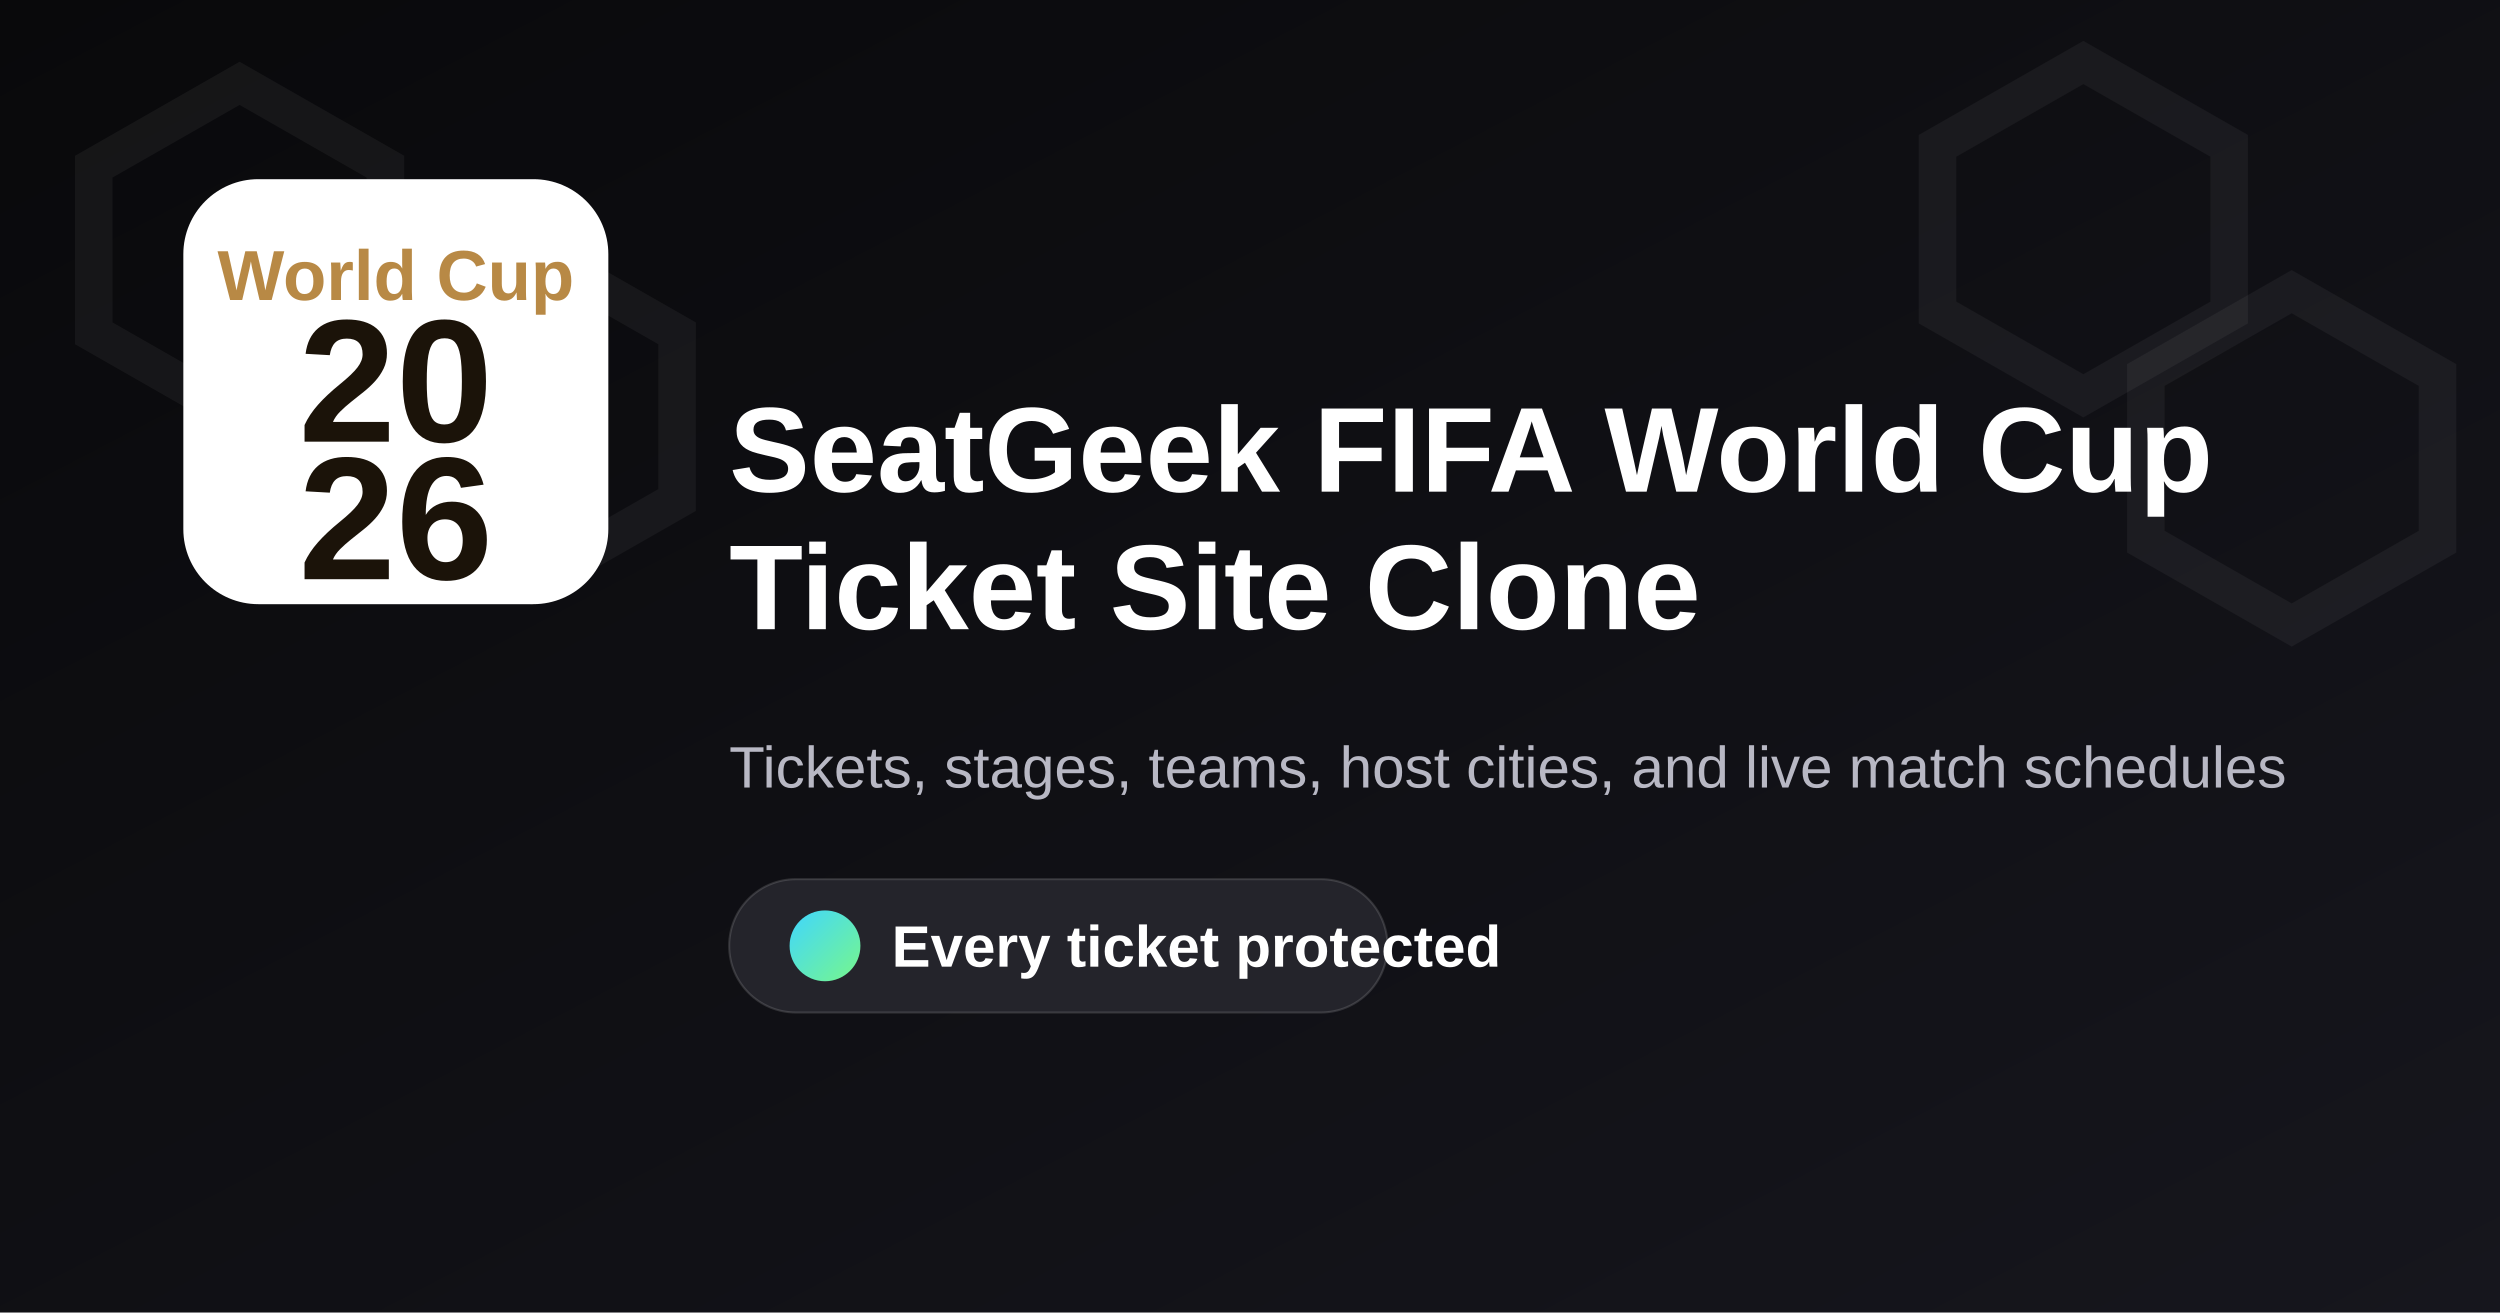
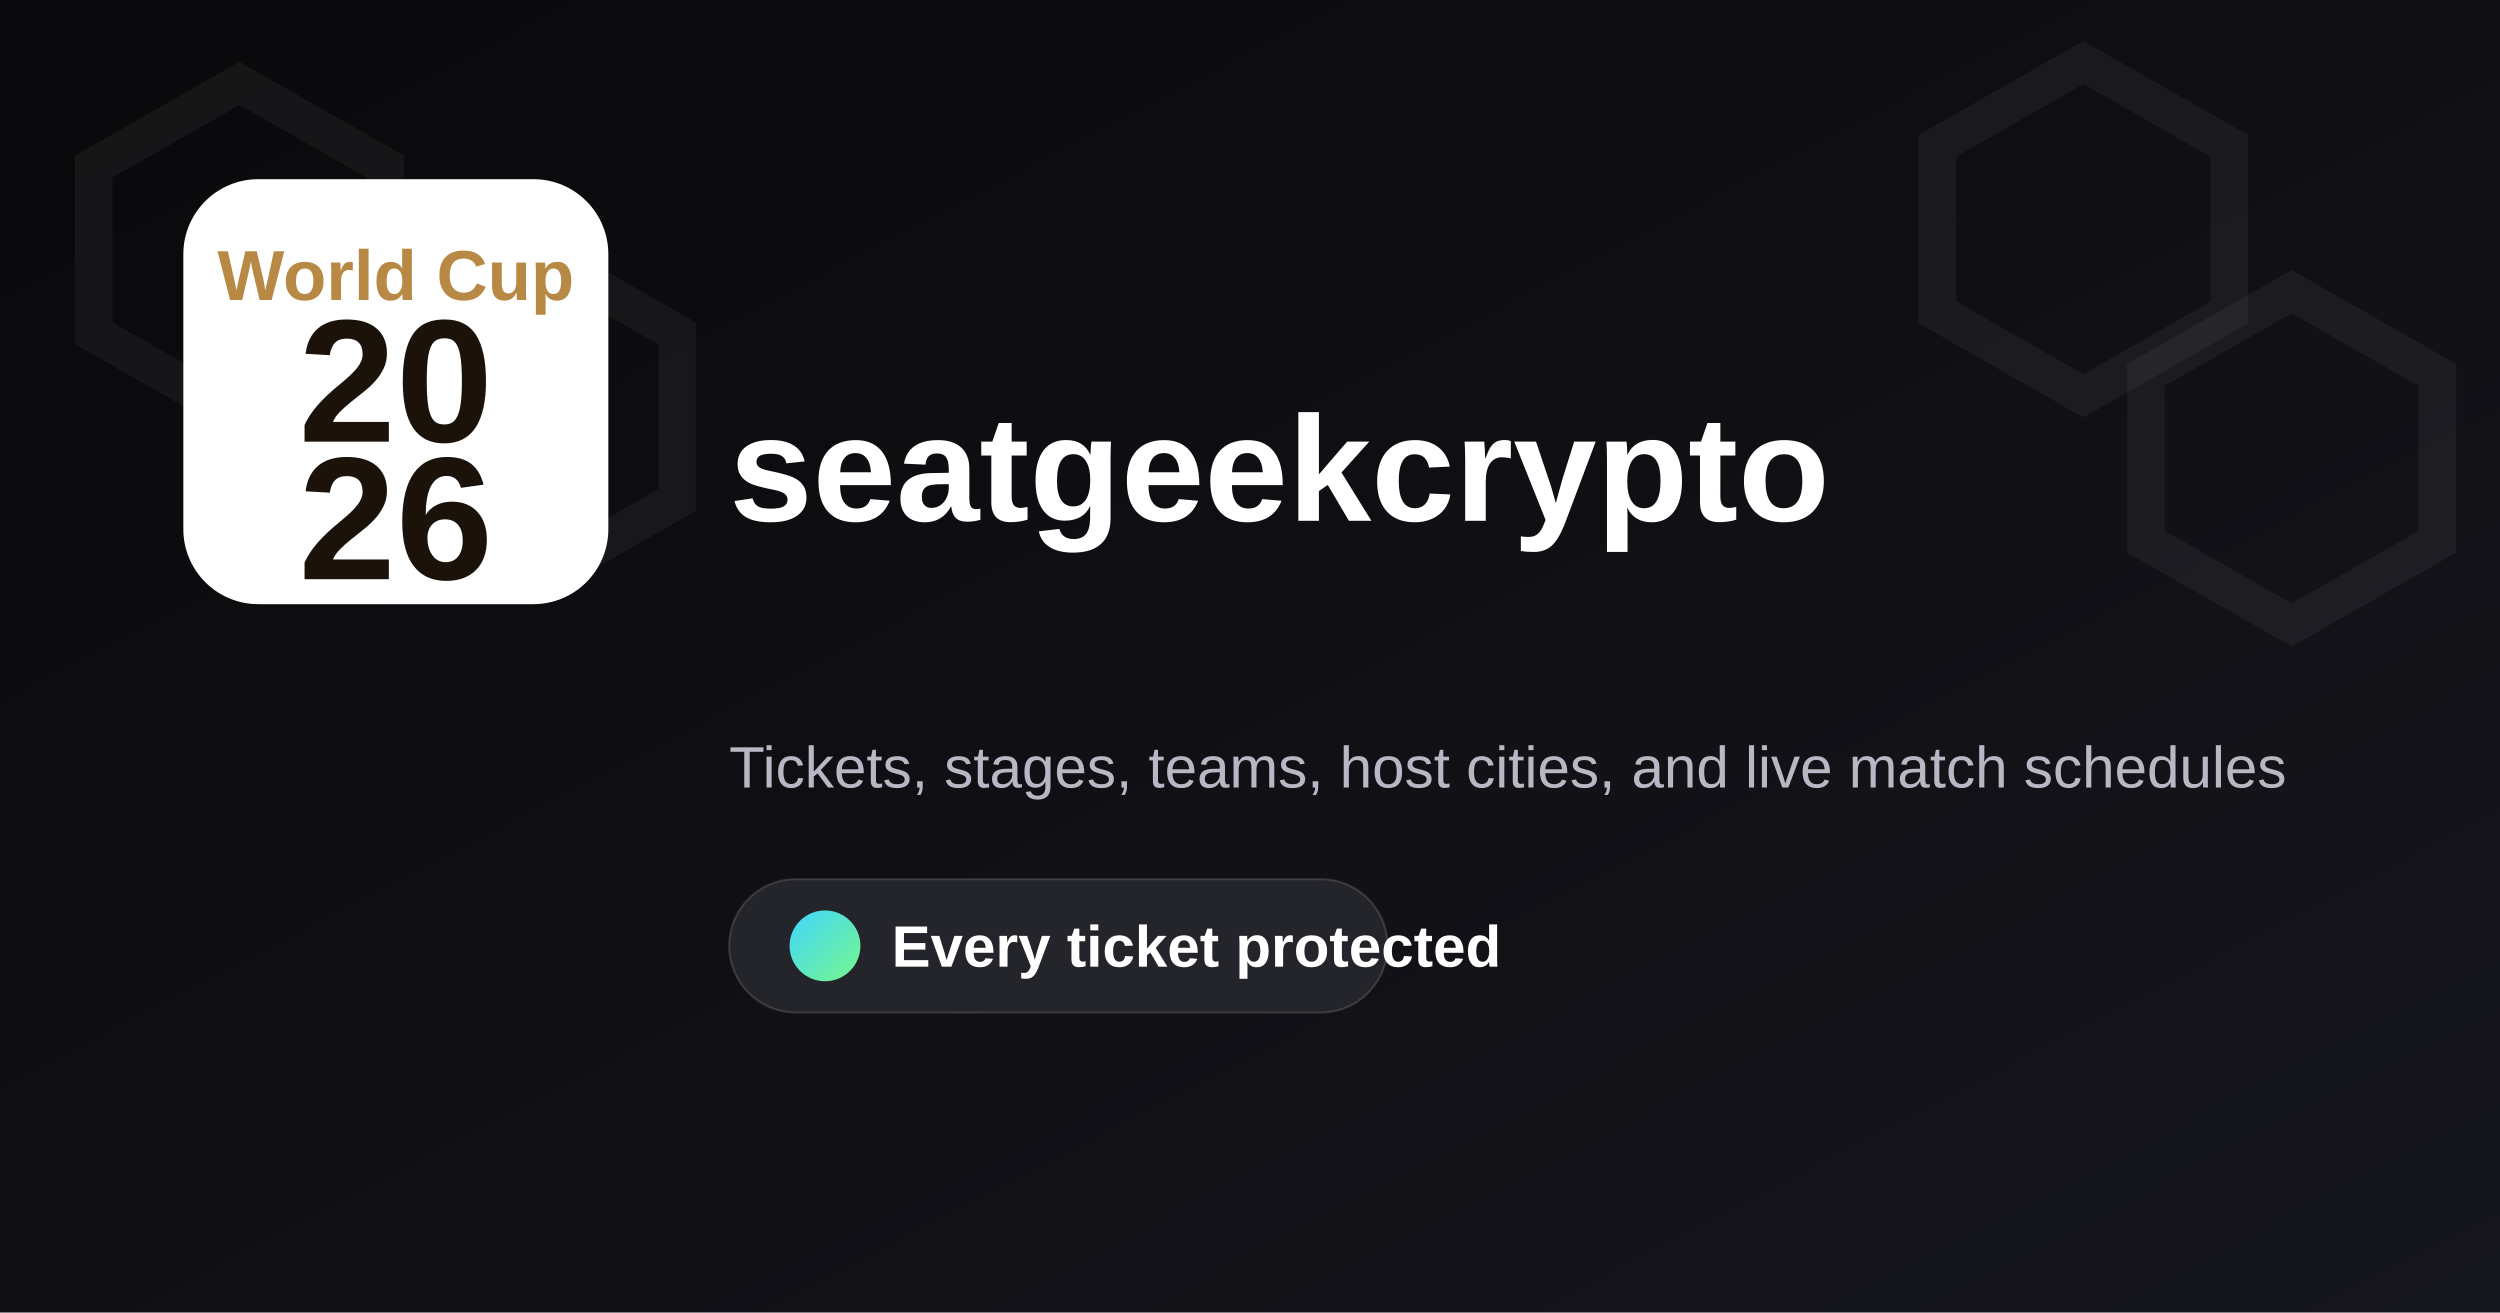
<svg xmlns="http://www.w3.org/2000/svg" width="1200" height="630" viewBox="0 0 1200 630" role="img" aria-labelledby="title desc">
  <defs>
    <linearGradient id="bg" x1="0" y1="0" x2="1" y2="1">
      <stop offset="0%" stop-color="#09090b" />
      <stop offset="100%" stop-color="#16161d" />
    </linearGradient>
    <linearGradient id="accent" x1="0" y1="0" x2="1" y2="1">
      <stop offset="0%" stop-color="#40d6ff" />
      <stop offset="100%" stop-color="#77f78b" />
    </linearGradient>
  </defs>
  <rect width="1200" height="630" fill="url(#bg)" />
  <g fill="none" stroke="rgba(255,255,255,0.05)" stroke-width="18">
    <path d="M45 80l70-40 70 40v80l-70 40-70-40z" />
    <path d="M185 160l70-40 70 40v80l-70 40-70-40z" />
    <path d="M930 70l70-40 70 40v80l-70 40-70-40z" />
    <path d="M1030 180l70-40 70 40v80l-70 40-70-40z" />
  </g>
  <rect x="88" y="86" width="204" height="204" rx="36" fill="#ffffff" />
  <text x="190" y="144" text-anchor="middle" font-family="Arial, Helvetica, sans-serif" font-size="34" font-weight="700" fill="#b88945">World Cup</text>
  <text x="190" y="212" text-anchor="middle" font-family="Arial, Helvetica, sans-serif" font-size="84" font-weight="900" fill="#1b1309">20</text>
  <text x="190" y="278" text-anchor="middle" font-family="Arial, Helvetica, sans-serif" font-size="84" font-weight="900" fill="#1b1309">26</text>
-   <text x="350" y="236" font-family="Arial, Helvetica, sans-serif" font-size="58" font-weight="800" fill="#ffffff">SeatGeek FIFA World Cup</text>
-   <text x="350" y="302" font-family="Arial, Helvetica, sans-serif" font-size="58" font-weight="800" fill="#ffffff">Ticket Site Clone</text>
+   <text x="350" y="250" font-family="Arial, Helvetica, sans-serif" font-size="72" font-weight="800" fill="#ffffff">seatgeekcrypto</text>
  <text x="350" y="378" font-family="Arial, Helvetica, sans-serif" font-size="28" font-weight="500" fill="#b8b8c4">Tickets, stages, teams, host cities, and live match schedules</text>
  <rect x="350" y="422" width="316" height="64" rx="32" fill="#24242b" stroke="rgba(255,255,255,0.14)" />
  <circle cx="396" cy="454" r="17" fill="url(#accent)" />
  <text x="428" y="464" font-family="Arial, Helvetica, sans-serif" font-size="28" font-weight="700" fill="#ffffff">Every ticket protected</text>
</svg>
